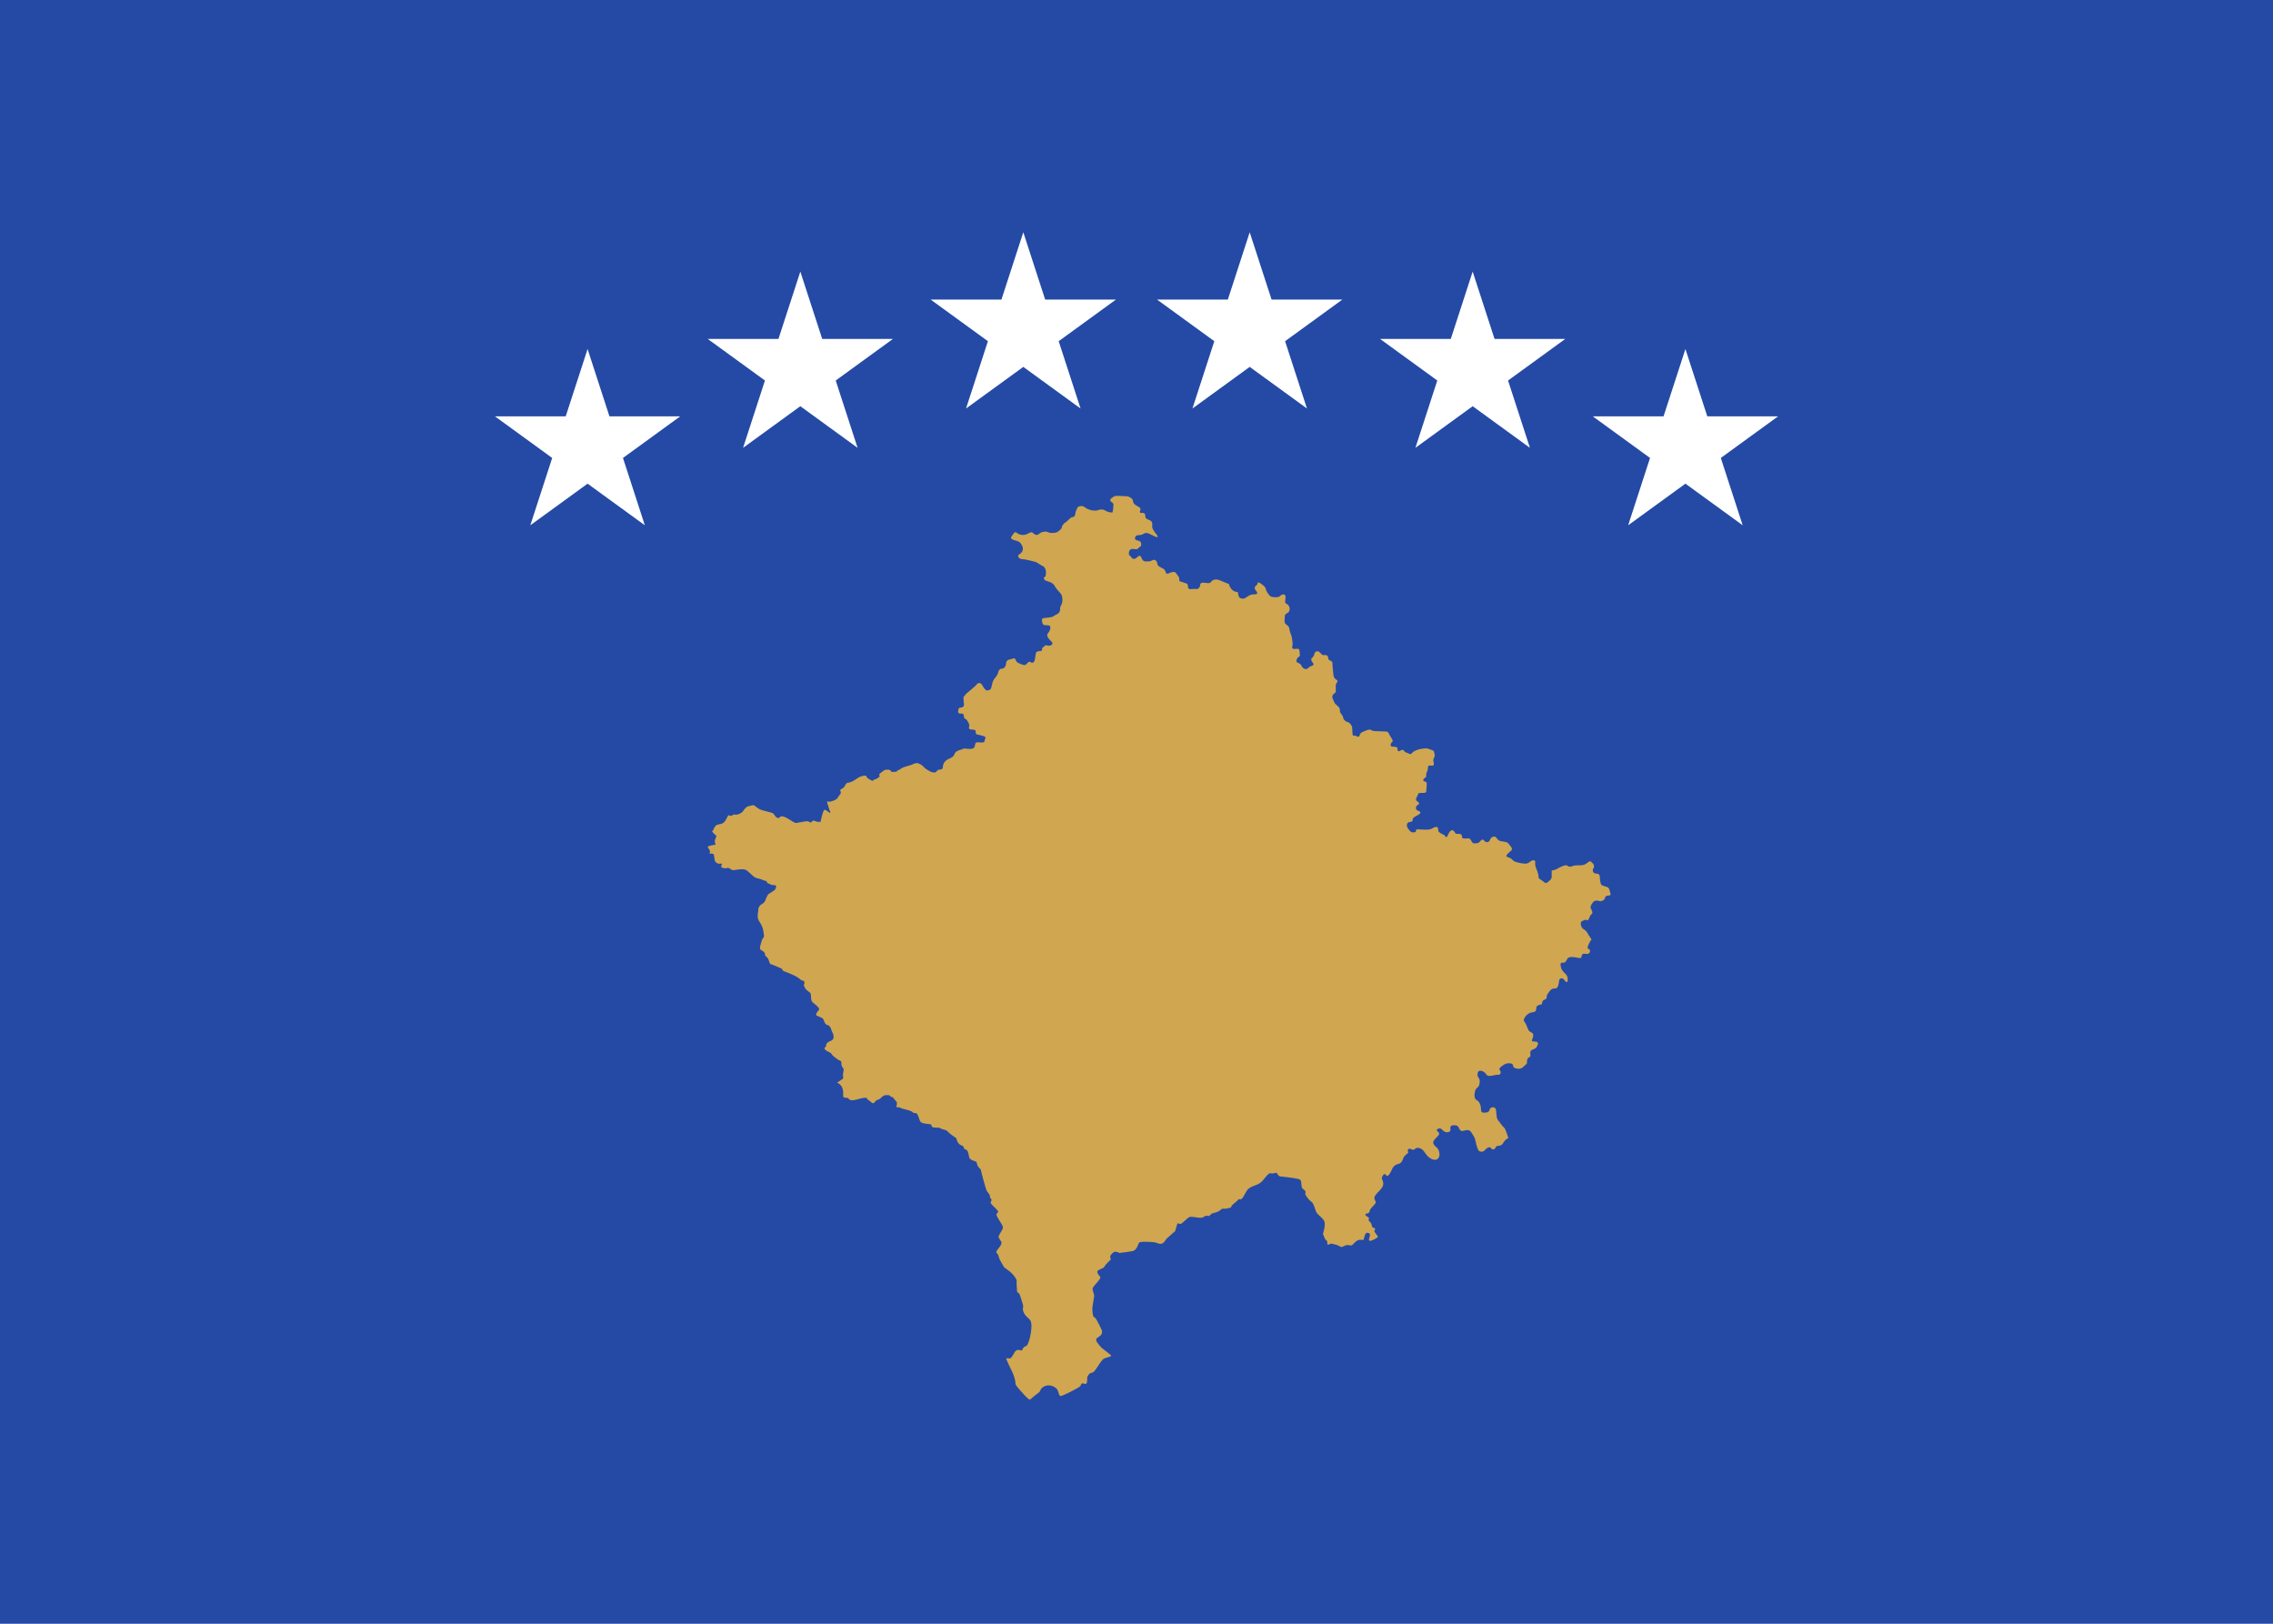
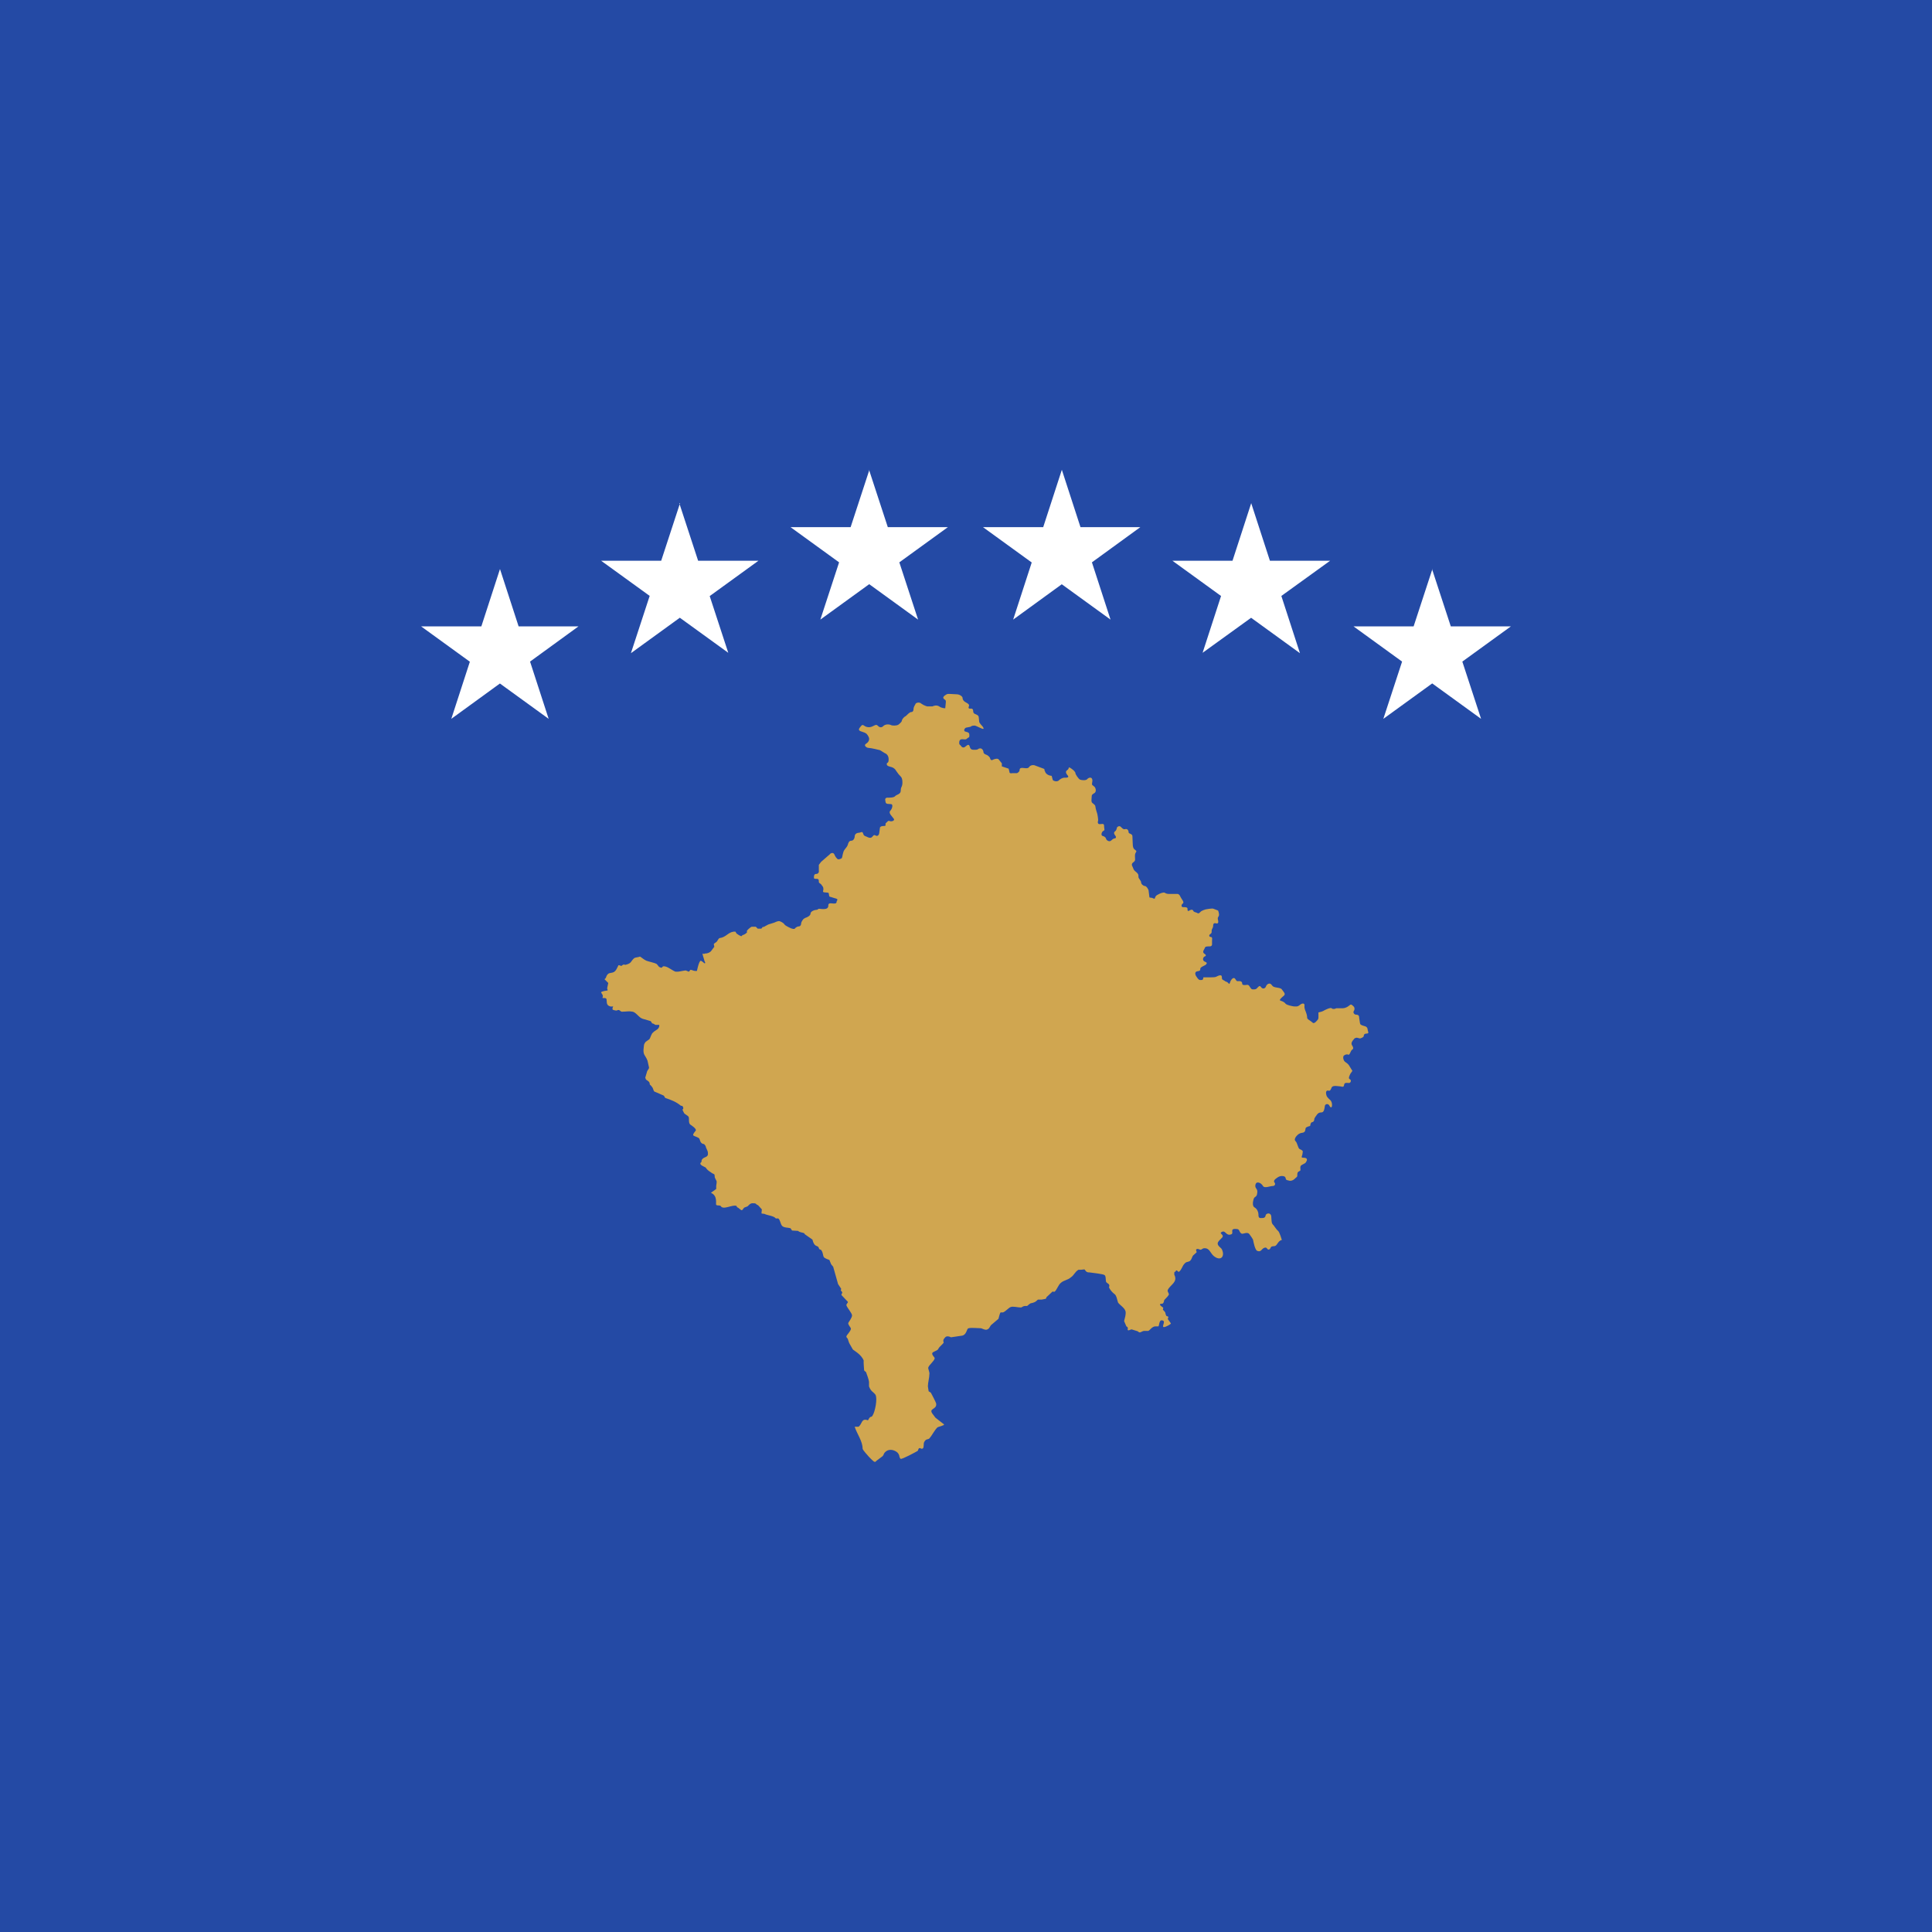
- <svg xmlns="http://www.w3.org/2000/svg" xmlns:xlink="http://www.w3.org/1999/xlink" viewBox="0 0 840 600">
-   <defs>
-     <path id="star" d="M0,-36 21.16,29.125 -34.238,-11.125H34.238L-21.16,29.125z" fill="#fff" />
-   </defs>
-   <rect width="840" height="600" fill="#244aa5" />
-   <path fill="#d0a650" transform="translate(229,151) scale(0.38,0.35)" d="m271.3,381.7c0,0 4.1,-3 5.6,-3.4c1.5,-0.4 6.8,-2.2 6.8,-2.2c0,0 3.4,-1.9 5.2,-1.9c1.9,0 5.6,2.2 6.8,4.1c1.1,1.9 7.1,5.2 7.1,5.2c0,0 4.1,1.5 4.9,0c0.8,-1.5 2.6,-2.6 4.5,-2.6c1.9,0 2.2,-1.9 2.2,-3.4c0,-1.5 0.8,-3.4 2.2,-5.2c1.5,-1.9 4.5,-3 4.5,-3c0,0 4.1,-1.9 4.5,-4.5c0.4,-2.6 4.5,-4.5 6.8,-4.9c2.2,-0.4 0,-1.5 6,-0.8c6,0.8 6.8,-1.5 7.1,-3.4c0.4,-1.9 0,-3.8 3.8,-3.4c3.8,0.4 5.6,0.4 5.6,-1.9c0,-2.2 3.4,-3.4 -2.6,-5.2c-6,-1.9 -5.6,-0.4 -6,-3.4c-0.4,-3 0,-2.6 -4.1,-3c-4.1,-0.4 -1.9,-2.6 -2.2,-4.9c-0.4,-2.2 -1.5,-3.4 -2.2,-4.9c-0.8,-1.5 -3,-1.5 -3,-3.7c0,-2.2 -0.4,-3.4 -2.6,-3.4c-2.2,0 -3,0 -3,-2.2c0,-2.2 0.4,-4.1 2.6,-4.1c2.2,0 3.4,-1.9 3,-4.1c-0.4,-2.2 -0.4,-7.1 -0.4,-7.1l3,-3.8c0,0 9,-7.9 9.8,-9.4c0.8,-1.5 3.8,-2.6 5.2,0.4c1.5,3 2.2,3.8 3.4,5.2c1.1,1.5 4.5,0.4 5.2,-1.1c0.8,-1.5 1.1,-7 3.1,-10c2,-2.9 3.4,-4.4 3.9,-6.8c0.5,-2.4 1.5,-4.4 3.9,-4.4c2.4,0 3.9,-3.4 3.9,-5.4c0,-2 1,-3.9 3.9,-4.4c2.9,-0.5 4.4,-2.4 5.4,0.5c1,2.9 2,2.9 3.9,3.9c2,1 4.9,2.4 6.3,1c1.5,-1.5 2.2,-3.9 4.4,-2.4c2.1,1.5 3.6,0 4.1,-2.9c0.5,-2.9 1,-6.8 1,-6.8c0,0 0.5,-2 3.9,-2c3.4,0 1,-2.4 2.9,-3.9c2,-1.5 2,-2.9 4.4,-2c2.4,1 6.3,-1.2 4.4,-3.6c-2,-2.4 -6.3,-6.3 -3.9,-9.3c2.4,-2.9 3.4,-7.8 1,-8.3c-2.4,-0.5 -5.9,0.5 -6.3,-2.4c-0.5,-2.9 -1.5,-4.9 1.5,-5.4c2.9,-0.5 7.8,-0.5 9.3,-2c1.5,-1.5 6.3,-2.4 6.3,-6.8c0,-4.4 1.5,-4.9 2,-7.3c0.5,-2.4 0.5,-7.5 -1.5,-9.9c-2,-2.4 -4.9,-5.9 -5.4,-7.3c-0.5,-1.5 -2.4,-3.9 -5.4,-4.9c-2.9,-1 -5.4,-1.5 -5.4,-3.9c0,-2.4 2,0.5 2,-5.9c0,-6.3 -3.9,-7.3 -3.9,-7.3l-5.9,-3.9c0,0 -10.4,-3 -13.2,-3c-2.8,0 -6,-3.2 -2.8,-5.2c3.2,-2 4,-5.6 2.8,-8.4c-1.2,-2.8 -2,-4.8 -6.4,-6c-4.4,-1.2 -5.6,-2.4 -3.6,-5.2c2,-2.8 2.4,-4.8 4.8,-2.8c2.4,2 6.4,2.8 9.6,1.2c3.2,-1.6 4.4,-2.8 6,-1.2c1.6,1.6 3.6,3.2 6,0.8c2.4,-2.4 6.8,-2.8 8.8,-1.6c2,1.2 6.8,0.8 8.4,0c1.6,-0.8 4.8,-3.6 4.8,-5.2c0,-1.6 2,-4.4 4,-5.6c2,-1.2 4.4,-5.2 6.4,-5.2c2,0 2.8,-2.4 2.8,-4c0,-1.6 1.6,-4.8 2,-6c0.4,-1.2 4.4,-2.9 7.2,-0.4c2.8,2.4 6.4,3.2 6.4,3.2c0,0 4,0.8 6,0c2,-0.8 4.8,-1.6 7.6,0.4c2.8,2 6.8,2 6.8,2c0,0 0.8,-3.2 0.8,-4.8c0,-1.6 0.8,-4.4 -0.8,-5.6c-1.6,-1.2 -3.6,-2.8 -0.4,-5.2c3.2,-2.4 3.2,-2 6.4,-2c3.2,0 5.2,0.4 7.6,0.4c2.4,0 6.4,2.4 6.4,4.8c0,2.4 1.6,4 3.6,5.2c2,1.2 4.4,2.4 3.6,4.4c-0.8,2 -0.8,3.6 1.6,3.2c2.4,-0.4 3.2,1.2 3.2,3.2c0,2 0.8,3.2 3.2,4c2.4,0.8 3.6,2.4 3.6,4.4c0,2 -0.4,3.2 0.4,5.2c0.8,2 3.2,5.2 3.2,5.2c0,0 4.4,5.6 -1.2,2.8c-5.6,-2.8 -6.8,-4 -8.8,-3.6c-2,0.4 -3.2,1.6 -3.2,1.6c0,0 -2.8,0.8 -4.8,0.8c-2,0 -4,4.4 -0.8,5.2c3.2,0.8 4.4,1.6 4.4,4.4c0,2.8 -1.2,2 -2.8,4c-1.6,2 -2.8,0.8 -5.6,0.8c-2.8,0 -3.6,2.4 -3.6,4.8c0,2.4 1.2,2 2.4,4c1.2,2 3.2,2.4 5.2,0.4c2,-2 3.6,-3.2 4.8,0.4c1.2,3.6 2.8,3.6 5.2,3.6c2.4,0 3.2,0 5.2,-1.2c2,-1.2 4.4,0 4.8,3.2c0.4,3.2 2.4,3.6 4.4,4.8c2,1.2 3.2,2 3.6,4c0.4,2 1.6,2.8 3.6,1.6c2,-1.2 5.2,-2 6.4,-0.4c1.2,1.6 3.2,4.8 3.2,4.8l0.4,4l7.6,2.8c0,0 0.8,2 0.8,3.6c0,1.6 1.2,2.4 3.2,2c2,-0.4 5.6,0 5.6,0c0,0 2.8,-1.2 2.8,-3.6c0,-2.4 1.2,-3.2 3.2,-3.2c2,0 6.4,1.6 7.6,-0.8c1.2,-2.4 4.8,-3.2 7.6,-2c2.8,1.2 10,4.4 10,4.4c0,0 -0.8,0.4 1.6,4.4c2.4,4 6.8,4 6.8,4c0,0 0.4,3.6 1.2,5.2c0.8,1.6 4.4,2.4 6.4,0.8c2,-1.6 4.8,-3.6 7.2,-3.6c2.4,0 4,0 4,-1.6c0,-1.6 -2.4,-2.8 -2.4,-5.2c0,-2.4 2.4,-2.4 2.8,-4.8c0.4,-2.4 2.8,0 4.4,1.2c1.6,1.2 3.6,3.2 3.6,4.8c0,1.6 3.2,7.2 5.2,8c2,0.8 7.2,1.2 8.8,-0.8c1.6,-2 5.6,-2.8 5.2,2c-0.4,4.8 -1.2,5.2 1.6,6.8c2.8,1.6 3.2,7.2 0.8,8.8c-2.4,1.6 -3.2,2 -3.2,4.8c0,2.8 -0.8,6 1.2,7.6c2,1.6 3.2,2.8 3.2,4.4c0,1.6 2.4,8.8 2.4,8.8c0,0 1.2,7.2 0.8,8.8c-0.4,1.6 -1.2,4.4 2.4,4c3.6,-0.4 4.4,-0.4 4.4,2.8c0,3.2 1.2,4.4 -0.8,5.6c-2,1.2 -3.2,5.2 -1.2,6c2,0.8 3.6,2 4,3.6c0.4,1.6 3.6,4.4 5.6,2.8c2,-1.6 2.4,-2.4 4,-2.8c1.6,-0.4 2.8,-1.6 1.2,-3.6c-1.6,-2 -2,-4 -0.4,-5.2c1.6,-1.2 2.4,-5.2 2.4,-5.2c0,0 2.4,-3.6 5.2,0c2.8,3.6 3.2,2.4 5.2,2.4c2,0 2.8,2 2.8,4c0,2 4,1.6 4,4.8c0,3.2 0.8,10.8 0.8,10.8c0,0 0,4.4 2.4,6c2.4,1.6 2,2 0.8,4c-1.2,2 -0.8,5.2 -0.8,6.8c0,1.6 0.8,2.4 -1.2,4c-2,1.6 -2.8,3.6 -1.6,6c1.2,2.4 0.8,4 4,6.8c3.2,2.8 2.8,4 2.8,6c0,2 3.2,4.8 3.2,6.8c0,2 2.4,4.4 4.4,4.8c2,0.4 4.4,4 4.4,6c0,2 0.4,7.2 0.4,7.2c0,0 -0.4,1.2 2,1.2c2.4,0 4,2.8 4.8,-0.4c0.8,-3.2 3.2,-3.6 4.8,-4.4c1.6,-0.8 4.8,-2.4 6.4,-1.2c1.6,1.2 3.6,1.2 5.2,1.2c1.6,0 9.2,0.4 9.2,0.4c0,0 2,-0.4 3.2,2.8c1.2,3.2 4.8,6.8 2.8,8.4c-2,1.6 -2,4.8 0.4,4.8c2.4,0 4.8,0 4.8,2c0,2 0.4,3.6 2.4,2.4c2,-1.2 3.2,-1.6 4,0c0.8,1.6 2.4,1.6 4.4,2.8c2,1.2 2.8,0.4 4,-1.2c1.2,-1.6 6,-3.2 6,-3.2c0,0 6.4,-1.6 8.8,-0.8c2.4,0.8 5.6,2.4 5.6,2.4c0,0 1.6,4 0.8,6.4c-0.8,2.4 -1.6,2 -0.8,5.6c0.8,3.6 -0.8,4 -2.4,3.6c-1.6,-0.4 -3.2,-0.4 -3.2,2.8c0,3.2 -1.6,4 -1.6,6.8c0,2.8 0,2.4 -1.6,3.6c-1.6,1.2 -2,3.2 0.4,3.6c2.4,0.4 1.6,3.2 1.6,4.8c0,1.6 -0.4,5.2 -0.4,5.2c0,0 0.4,2 -2.4,2c-2.8,0 -5.2,-0.4 -5.6,1.6c-0.4,2 -3.6,5.2 -0.8,7.2c2.8,2 2,3.2 0.4,4c-1.6,0.8 -2.8,4.8 0.4,6c3.2,1.2 2.8,2.4 0.8,4c-2,1.6 -6,2.8 -6,5.2c0,2.4 -0.8,2.4 -3.2,2.8c-2.4,0.4 -3.6,3.6 -0.8,7.6c2.8,4 3.6,3.2 5.6,3.2c2,0 2,-3.2 2,-3.2c0,0 6.8,0.4 8.8,0.4c2,0 4.8,0 6.4,-1.2c1.6,-1.2 6,-3.2 6,0.4c0,3.6 0.8,3.2 2.8,4.8c2,1.6 2.4,0.4 4,2.8c1.6,2.4 2,0.4 3.2,-2.4c1.2,-2.8 3.6,-5.6 5.6,-2.4c2,3.2 2,2.4 4.4,2.4c2.4,0 3.2,1.2 3.2,3.2c0,2 2.4,2 5.2,1.6c2.8,-0.4 3.2,1.6 4.4,3.6c1.2,2 1.6,1.6 3.2,1.6c1.6,0 3.2,0 4.4,-1.6c1.2,-1.6 2.8,-3.6 4.4,-1.2c1.6,2.4 4.8,2 5.6,-0.8c0.8,-2.8 4.4,-5.2 6.4,-2c2,3.2 3.6,3.2 5.6,3.6c2,0.4 4.8,0.4 6,2.4c1.2,2 5.2,5.2 2.4,7.6c-2.8,2.4 -6,5.6 -3.6,6.4c2.4,0.8 4,1.6 5.6,3.6c1.6,2 6.8,2.8 9.2,3.2c2.4,0.4 4.4,0.8 7.2,-1.6c2.8,-2.4 5.6,-2.4 5.2,0.8c-0.4,3.2 1.2,6.8 1.2,6.8c0,0 2,5.2 2,7.2c0,2 -0.4,2.4 3.2,4.8c3.6,2.4 3.2,4 6,1.6c2.8,-2.4 3.6,-3.6 3.6,-5.6c0,-2 0,-6.4 0,-6.4c0,0 4,-0.8 5.6,-2c1.6,-1.2 8,-4.8 9.6,-3.2c1.6,1.6 3.6,1.2 5.2,0.4c1.6,-0.8 4.8,-0.8 6.4,-0.8c1.6,0 4.4,0.4 7.6,-2.4c3.2,-2.8 3.2,-2 5.2,0c2,2 2,4.4 0.8,6c-1.2,1.6 0,5.2 2.8,5.2c2.8,0 3.6,1.6 3.6,3.6c0,2 0.4,4.8 0.8,6.4c0.4,1.6 0.4,2.4 4.8,3.6c4.4,1.2 3.6,4 4.4,6c0.8,2 0.8,3.6 -1.6,3.6c-2.4,0 -3.2,1.2 -3.6,3.2c-0.4,2 -4,2.8 -4,2.8l-3.6,-0.8c0,0 -2.4,0 -3.6,1.6c-1.2,1.6 -3.6,4.8 -2,7.6c1.6,2.8 1.6,4.4 0,5.6c-1.6,1.2 -2.4,7.2 -4,6c-1.6,-1.2 -3.6,0.4 -5.2,1.2c-1.6,0.8 -1.2,6.4 2,8.4c3.2,2 4,4.8 4,4.8l3.6,6c0,0 -1.2,1.2 -2,3.2c-0.8,2 -3.2,6 -0.8,6.8c2.4,0.8 1.2,5.2 -1.2,5.2c-2.4,0 -5.2,-1.2 -5.6,2c-0.4,3.2 -1.6,2.4 -4,2c-2.4,-0.4 -8.4,-2 -10,1.2c-1.6,3.2 -2,4.4 -4.8,4c-2.8,-0.4 -1.6,4.8 -0.8,6.8c0.8,2 3.6,4.8 3.6,4.8c0,0 2.4,2 2.4,6c0,4 -1.6,3.6 -3.2,0.8c-1.6,-2.8 -4.8,-2.4 -5.2,0.8c-0.4,3.2 -0.8,8 -3.6,8c-2.8,0 -4,0.8 -5.2,2.4c-1.2,1.6 -3.2,4.4 -3.2,6c0,1.6 -0.4,3.2 -2.4,3.6c-2,0.4 -2.4,4.8 -2.4,4.8c0,0 -4.8,0.8 -5.2,2.8c-0.4,2 0.4,5.2 -3.6,5.6c-4,0.4 -6.4,3.2 -7.6,5.2c-1.2,2 -1.6,3.6 0,5.6c1.6,2 2.8,8.4 4.8,9.6c2,1.2 3.6,1.6 3.2,4.8c-0.4,3.2 -2.8,5.6 0.4,5.6c3.2,0 5.2,0.8 4,3.6c-1.2,2.8 -1.2,3.2 -3.6,4.4c-2.4,1.2 -3.6,1.2 -3.6,4.4c0,3.2 0.8,3.2 -1.2,4.4c-2,1.2 -2,2.8 -2,5.2c0,2.4 -0.8,1.6 -3.2,4.4c-2.4,2.8 -5.6,2.8 -7.6,2c-2,-0.8 -2.4,-0.8 -2.8,-3.2c-0.4,-2.4 -4,-2.4 -6,-2c-2,0.4 -4.8,2.8 -4.8,2.8c0,0 -3.6,2.4 -2,4.4c1.6,2 0.8,5.2 -2,4.8c-2.8,-0.4 -9.2,3.2 -11.2,-0.4c-2,-3.6 -7.6,-6 -8.4,-1.2c-0.8,4.8 2.4,4.4 2,9.2c-0.4,4.8 -1.2,4.8 -2.8,6.4c-1.6,1.6 -1.6,2.8 -2,4.8c-0.4,2 -0.8,6.4 2,8c2.8,1.6 4,6 4,8.4c0,2.4 0,4.8 2.8,4.8c2.8,0 5.2,-0.4 5.6,-3.2c0.4,-2.8 6,-4.4 6.4,1.2c0.4,5.6 0.4,8.4 2.4,10.8c2,2.4 3.6,5.6 5.2,6.8c1.6,1.2 4.3,11.4 4.3,11.4c-3.9,0.9 -4.9,6.4 -7.4,7.5c-1.4,0.6 -2.9,0.1 -4.2,1.1c-1,0.8 -1,2.3 -2.4,3c-2.9,1.4 -2.4,-3.5 -5.9,-1.7c-3.2,1.6 -3.5,5.6 -8.1,3.9c-2.4,-0.9 -3.9,-11.1 -4.6,-13.5c-0.4,-1.4 -2.9,-5.6 -3.7,-6.9c-2.7,-4.4 -8.1,0 -9.8,-1.3c-2.7,-2 -1.5,-5.4 -5.6,-5.8c-8.3,-0.6 -2.4,5.5 -5.9,6.9c-6.7,2.6 -6.7,-6.8 -11.7,-2.5c-1.9,1.6 3,2.6 1.8,5.4c-1,2.3 -5.9,5.8 -5.6,8.5c0.4,3.7 4.1,4.8 5.2,7.9c3,8.2 -2,13.9 -9.5,7.5c-4.2,-3.6 -5,-10.3 -11.5,-9.8c-1.5,0.1 -2,1.8 -3.5,2c-1.5,0.1 -2.7,-1.5 -4.3,-1c-2.4,0.9 -0.3,2.7 -0.8,4.2c0,0 -3.2,2.9 -3.7,3.7c-1.8,2.6 -1.2,4.9 -3.8,7c-2.2,1.8 -3.9,0.7 -6.3,3.5c-2.5,2.9 -2.7,7.2 -5.9,10c-1.6,1.4 -2.7,-4.2 -4.7,-0.5c-0.3,0.5 -0.6,1 -0.8,1.5c-0.5,1.1 -0.6,1.6 -0.1,2.8c4.2,8.8 -4.6,12.1 -7.3,18.3c-1.2,2.6 2.1,5 0.8,7c-0.9,1.5 -4.8,5.6 -5.1,6.5c-0.3,0.9 -0.7,2.9 -1.4,3.6c-0.7,0.8 -3.1,0.4 -3.3,1.6c-0.2,1.4 2.5,2.5 3.2,3.4c0.9,1.1 -0.4,2.6 -0.1,2.9c4.5,4.9 1.8,3.4 4.1,7.7c0.3,0.6 1.7,-0.5 2.2,1.1c0.5,1.5 -1.1,1.4 -0.5,3.1c0.1,0.5 3.3,5 3.3,5.1c0.2,1.5 -6.1,4.6 -7.5,4.6c-3.8,0.1 3.3,-8.5 -2.9,-8.5c-2.7,0 -2.9,6.7 -3.6,7.4c-0.3,0.3 -2.8,-0 -3.4,-0c-4,-0 -6.6,5.4 -8.2,5.9c-1,0.4 -3.2,-0.6 -4.9,-0.3c-1.6,0.3 -3.5,2 -5,2c-1,0 -1.5,-0.7 -2.3,-1.2c-1.8,-1.1 -5.1,-1.6 -7.1,-2.3c-1.1,-0.4 -3.2,1.5 -3.9,1c-1.3,-0.9 0.9,-3.4 -2.1,-5.2c-0.4,-0.2 -2.6,-6 -2.5,-6.3c1,-3.8 2.1,-7.9 1.6,-11.9c-0.6,-4.1 -6.5,-7.6 -8.1,-10.9c-1.2,-2.5 -2.3,-9.1 -4.6,-10.8c-2.5,-1.8 -4.8,-5.3 -6.1,-8c-0.4,-0.8 0.8,-2.2 -0.1,-3.6c-1,-1.5 -2.9,-2.1 -3.4,-4.1c-0.4,-1.6 -0,-6.8 -1.7,-7.9c-1.9,-1.2 -14.1,-2.8 -17.1,-3.1c-1.6,-0.1 -2.8,-0.1 -4,-1.4c-0.5,-0.5 -1.3,-2.6 -1.7,-2.6c-1.2,-0.1 -2.6,0.6 -3.8,0.7c-0.9,0.1 -2.4,-0.6 -3.2,0c-3.9,2.9 -4.9,6.6 -8.6,9.7c-3.8,3.1 -8,3 -11.8,6.6c-2.4,2.3 -4,7.8 -6.4,10.4c-1,1.1 -2.6,-0 -3,0.5c-2,2.7 -4.8,4.3 -6.8,6.8c-0.4,0.5 -0.3,1.5 -0.8,1.9l-4.3,1.2c-1.1,0.2 -3.2,-0.1 -4.1,0.2c-2,0.7 -1.9,3 -8.7,4.5c-0.5,0.1 -1.4,0.6 -1.8,0.9c-0.8,0.6 -1.4,1.5 -2.2,2.1c-0.5,0.4 -2,-0.3 -2.9,-0.2c-1.7,0.3 -2.7,1.9 -4.3,2.1c-3.6,0.5 -9.4,-1.8 -12.2,-0.6c-1.7,0.7 -6.4,6.4 -8.1,7c-1.1,0.4 -1.9,-0.1 -3.1,-0.6c-0.6,0.8 -2,7 -2.5,8.4c-0,0.1 -7.7,7.1 -8.3,7.9c-1,1.2 -1.4,2.5 -2.6,3.8c-0.8,0.9 -2.1,1.7 -3.4,1.7c-1.6,0 -4,-1.3 -5.5,-1.6c-2.9,-0.5 -11.6,-0.9 -14.2,-0.3c-2.7,0.6 -1.9,9 -8.6,9.8c-3.9,0.5 -7.5,1.3 -11.5,1.7c-0.4,0 -2.8,-1.8 -5.2,-1.1c-0.9,0.3 -3.8,3.5 -3.8,4.5l-0,1.8c-0,0.3 0.8,1.4 0.7,1.5c-1.5,1.9 -4.9,4.9 -6,7.1c-0.3,0.6 -0.7,1.3 -1.2,1.7c-0.9,0.7 -5.5,2.6 -5.9,3.5c-1.1,3 3.2,5.8 2.8,7c-1.2,3.9 -6,7.6 -7.5,11.2c-0.6,1.5 1.6,6.5 1.5,8.2c-0.5,4.7 -2,10.7 -1.8,15.3c0,0.9 0.6,5.6 0.9,6.1c0.5,0.9 1.6,1.4 2.3,2.2c0.7,0.8 6,12 6.2,13.2c1,8.3 -10.1,5.4 -3.7,13.7c1,1.3 1.8,2.7 2.9,3.8c1.4,1.5 9.6,8 9.7,8.7c0.2,1.2 -6.6,2.4 -7.8,3.7c-3.2,3.4 -5.9,9.7 -9,13.2c-1.9,2.2 -3.6,-0.2 -6.1,4.9c-0.9,1.9 -0,6.2 -1.1,7.4c-1.6,1.8 -2.9,-0.6 -4.5,0.2c-0.7,0.3 -1.1,2.5 -1.8,3.1c-1.8,1.7 -17.8,10.9 -19.3,10.1c-0.8,-0.4 -1.7,-3.3 -1.8,-4.2c-0.2,-1 -1.2,-3.2 -2,-3.9c-4.1,-3.8 -10.4,-4.5 -14.4,0.1c-1,1.2 -1.1,3 -2.4,4.2c-2.2,2 -4.7,3.8 -6.8,5.8c-0.4,0.4 -1.6,1.9 -2.1,1.8c-1.6,-0.2 -5.5,-5 -6.5,-6.3c-1.8,-2.3 -7,-7.8 -7.5,-10.4c0,-8.9 -6.4,-18.2 -9.1,-26.9l4,0.1c4.5,-3.3 3.2,-11.4 11.3,-8.2c1,-1.5 0.9,-3.1 2.8,-4.2c0.7,-0.4 2,-0.8 2.4,-1.5c2.7,-4.5 5.9,-21.7 3.1,-26.1c-2.5,-4 -5.1,-3.8 -7.1,-10.4c-0.6,-1.8 0.5,-3.9 -0,-5.9c-0.4,-1.6 -3.1,-11.1 -3.5,-11.8c-0.5,-0.8 -2.2,-1.8 -2.3,-2.3c-0.1,-0.8 -0.7,-11.1 -0.4,-11.9c-2.7,-8 -11.8,-13.1 -12.3,-14c-1.1,-1.9 -2.2,-4.4 -3.4,-6.5c-1.4,-2.5 -1.4,-3.8 -2.2,-6.2c-0.3,-1.1 -1.8,-2 -1.9,-3.2c-0.2,-2.1 5.3,-6.5 5.1,-10.2c-0.1,-1.2 -3.5,-4.8 -2.8,-6.8c0.7,-2.1 4.2,-6.8 4.1,-9.1c-0.2,-3.1 -5.5,-9.8 -6.2,-13.1c-0.3,-1.6 2.1,-2.9 1.5,-4c-0.7,-1.4 -6.3,-6.9 -7.2,-8.5c-0.7,-1.2 2.1,-2.8 0.1,-5c-1.8,-2 -0.3,-1.3 -0.8,-3c-0.6,-1.9 -2.6,-3.6 -3.4,-5.6c-0.7,-1.7 -5.5,-20.5 -5.4,-21.6c-0.8,-1.3 -2.2,-2.4 -2.9,-3.7c-0.7,-1.3 -1,-3.8 -1.6,-4.8c-0.1,-0.1 -5.4,-1.8 -6.4,-3.5c-0.8,-1.4 -1,-6 -2.4,-8.3c-0.7,-1.1 -1.8,-0.9 -2.6,-1.7c-0.7,-0.6 -0.6,-1.7 -1.1,-2.4c-1.6,-2.4 -4.8,-0.2 -7,-9c-2.9,-2.2 -5.6,-4.1 -8.1,-6.8c-0.5,-0.5 -0.8,-1.1 -1.4,-1.4c-2,-0.9 -5,-1.2 -6.7,-2.8c-1,0 -6.3,-0.2 -6.9,-0.6c-0.6,-0.4 -1.2,-2.9 -1.6,-3c-2.8,-0.6 -7.4,-0.3 -9.8,-2.5c-1.9,-1.8 -2.3,-10.5 -5.7,-9.3c-0.4,-0.2 -0.9,-0.4 -1.4,-0.3c-2.2,-3.1 -9.8,-3.5 -12.9,-5.5c-0.9,-0.6 -3.8,-0.1 -3.8,-1c0.7,-1.7 0.5,-3.1 0.6,-4.8c-1.7,-1.8 -2.8,-3.9 -4,-5.2c-2.9,-0.7 -1.8,-1 -3.6,-2.2c-5,-0.4 -5.5,0.5 -8.7,3.7c-0.8,0.8 -2.4,1 -3.4,1.6c-1.7,1 -2.2,4.3 -4.6,2.8c-0.8,-0.5 -1.3,-1.3 -1.9,-1.9c-1.4,-1.3 -2.2,-0.6 -2.9,-3c-4.1,-2.4 -15.4,5.9 -18.1,0.1c-1.9,-1.1 -3.3,0.3 -4.9,-1.5c-0.8,-0.9 2.2,-10.9 -6,-15c1.9,-1.6 3.9,-2.7 5.7,-4.2c0.5,-1.1 -0.1,-2.8 -0.1,-3.9c-0,-1.7 1,-5 0.7,-6.2c-0.3,-1.2 -1.5,-2.2 -1.9,-3.6c-0.5,-1.4 0.1,-3.2 -0.6,-4.7c-0.5,-0.4 -2,-1.4 -2.6,-1.4c-2.1,-1.9 -4.4,-3.1 -6.1,-5.4c-0.4,-0.5 -0.7,-1.4 -1.2,-1.8c-1.5,-1.2 -6.4,-2.8 -6.2,-5.3c0.1,-0.8 1.1,-0.9 1.4,-1.7c0.3,-1 0.1,-2.3 0.8,-3.2c2.3,-3.4 7.4,-1.9 6.6,-8.2c-0.4,-2.8 -2.2,-5.2 -2.7,-8.2c-0.9,-0.7 -1,-1.9 -1.8,-2.6c-5,-0.5 -4.3,-6.1 -6.1,-7.4c-5.3,-3.9 -9.4,-1.5 -3.5,-9.2c0.8,-2.5 -5.1,-6.5 -6.3,-7.9c-2.1,-2.2 -1.1,-6.8 -1.9,-9.2c-0.4,-1.2 -3.9,-3.3 -5,-5c-0.3,-0.5 -1.2,-3.1 -1.7,-3.4l0.1,-0.8c1.1,-0.9 0.5,-2.7 0.2,-3.9c-0.7,-0.7 -2.2,-0.5 -2.7,-1c-4.8,-4.7 -10.6,-6.8 -16.9,-9.5c-1.7,-0.7 -1.2,-2.2 -2.6,-2.9c-1.2,-0.6 -9.7,-4.7 -10.3,-4.5c-1,-0.3 -1.7,-4.4 -2.4,-5.7c-0.6,-1.2 -3,-3.4 -3,-3.5c0.2,-3.8 -2,-4.3 -4.7,-6.3c0.2,-0.5 -0.3,-1.7 -0.3,-2.3c-0,-0.5 1.8,-7.1 2.1,-8c0.5,-1.4 2.2,-2.7 1.9,-4.3c-0.4,-2.5 -0.7,-6.4 -1.5,-8.6c-2.7,-7.8 -5.9,-6.8 -4.2,-17c0.4,-2.1 -0.3,-3.3 1.2,-5.2c-0.2,-0.1 0.7,-1.1 0.8,-1.3c0.9,-0.9 3.4,-2.4 3.9,-3.1c1.5,-2.2 2.4,-7.2 4.3,-8.8c1.4,-1.2 5.4,-3.5 6.1,-4.5c0.6,-0.8 1.5,-3.3 1,-4.3c-1.4,-0.9 -2.8,-0.5 -4.2,-0.7c-0.5,-0.1 -2.3,-1.5 -3.7,-1.8c-0.4,-0.5 -1.1,-1.1 -1.1,-1.8l-0.6,-0.6c-1.6,-0.2 -3.4,-1.3 -4.8,-1.8c-1.8,-0.8 -4.3,-0.9 -6,-2c-3.2,-2 -6.8,-7.5 -9.9,-8.3c-4.2,-1 -6.9,0.4 -10.9,0.6c-2.6,0.2 -2.6,-1.5 -4.7,-2.2c-2.8,-0.9 -0.7,1.6 -7.1,-0.6c-0.8,-0.7 0.4,-3.1 0.5,-4c-1,-0.3 -2.2,0.3 -3.4,-0c-5.3,-1.4 -3.3,-6.6 -4.7,-10c-0.6,-0.8 -2.8,-0.6 -3.8,-0.7c-0.3,-0.1 -0.4,-0.6 -0.3,-0.8l0.5,-0.4c0.9,-1.5 -2.3,-5.3 -2.2,-5.8c0.2,-1.2 6.7,-2.3 7.6,-2.4c0.3,-0.9 -0.6,-1.7 -0.7,-2.6c-0.2,-2 1,-4.6 1.6,-6.4l-0.2,-0.6c-1.8,-1.1 -2.4,-2.7 -4,-4c0.1,-0.9 1.2,-1.5 1.4,-2.4c3.1,-9.3 7.9,-1.9 12.1,-10.5c0.4,-0.8 1.6,-2.9 2,-4.3l0.8,-0.2c0.8,0.2 1.9,0.9 2.7,0.6c0.6,-0.9 1.9,-1.2 2.9,-1.5l1.5,0.4c7.8,-1.8 6,-4.9 10.5,-8.4c1.2,-0.9 4.7,-1.3 6.3,-1.9c1.7,0.8 4.1,3.7 7.3,5c2.3,1 10.2,2.8 11.5,3.6c1.7,1 2,3.4 3.5,4.3c4.5,2.6 1.9,-1.8 6.2,-0.9c4.4,1 8,4.9 12.1,6.8c0.7,0.3 2.4,-0.1 3.2,-0.3c1.3,-0.3 8.3,-1.7 9,-1.4c0.8,0.3 2,1.1 2.8,1.3c1,0.2 1.8,-2.1 2.5,-2c3,0.5 3.1,1.8 7.1,1.4c0.2,-0 2.1,-12.2 4,-12.8c1.1,-0.3 4.1,2.9 5,3.1c1.5,0.4 -0.1,-2.5 -0.2,-2.7c-0.4,-1 -2.5,-8.5 -2.4,-9.2c0.1,-0.4 2,0.6 2.9,0.3c2.2,-0.8 5.2,-1.4 6.8,-3.3c0.2,-0.2 3.6,-5.5 3.7,-5.7c0.2,-0.9 -0.9,-3 -0.4,-3.7c0.5,-0.6 2.4,-1.4 3.3,-2.4c1.3,-1.4 1.5,-3.8 3.3,-4.8c7.1,-0.7 9.6,-6.7 16,-7.5c0.4,-0 1.8,-0.3 2.1,-0.2l1.3,2.3c0.4,0.6 4.7,3.4 5.4,3.2c0.6,-0.1 0.9,-1.2 1.5,-1.4c1.3,0.2 4.9,-2.2 5.3,-3.4c0.1,-0.2 -0.8,-1.4 -0.4,-2.2c0.3,-0.6 4.8,-4.2 5.5,-4.6c1.6,-0 3.3,-0.4 4.8,0.2c0.9,0.4 1,1.9 2,2.1c1.1,0.1 3.1,-0.4 3.9,-0.2c0.9,0.2 1.3,-1.8 2.4,-1.9z" />
-   <g id="h">
-     <use xlink:href="#star" x="461.835" y="121.826" />
-     <use xlink:href="#star" x="544.233" y="136.356" />
-     <use xlink:href="#star" x="622.857" y="164.972" />
+ <svg xmlns="http://www.w3.org/2000/svg" id="flag-icons-xk" viewBox="0 0 512 512">
+   <path fill="#244AA5" d="M0 0h512v512H0z" />
+   <path fill="#D0A650" d="m202.3 245.7 1.3-.7 1.6-.5s.8-.4 1.2-.4c.4 0 1.3.5 1.5.9.3.4 1.7 1 1.7 1s1 .4 1.1 0c.2-.2.6-.5 1-.5s.6-.4.6-.7c0-.3.2-.7.5-1.1.3-.4 1-.6 1-.6s1-.4 1-1 1.1-1 1.7-1c.5-.1 0-.4 1.3-.2 1.4.1 1.6-.3 1.7-.7 0-.5 0-.9.9-.8.8.1 1.3.1 1.3-.4 0-.4.8-.7-.6-1-1.4-.5-1.3-.2-1.4-.8-.1-.7 0-.6-1-.7-1 0-.4-.5-.5-1 0-.5-.3-.7-.5-1-.2-.4-.7-.4-.7-.8 0-.5 0-.8-.6-.8s-.7 0-.7-.4c0-.5.1-.9.6-.9s.8-.4.7-.9v-1.5l.6-.8 2.3-2c.2-.3.9-.6 1.2 0 .3.7.5.9.8 1.2.2.3 1 0 1.2-.2.2-.4.2-1.5.7-2.2.5-.6.8-1 .9-1.4s.3-1 .9-1 .9-.7.9-1.1.2-.9 1-1c.6 0 1-.5 1.2.1.2.7.4.7.9.9.4.2 1 .5 1.4.2.4-.3.5-.8 1-.5.5.3.9 0 1-.6l.2-1.5s.1-.4 1-.4.2-.5.6-.8c.5-.4.5-.7 1-.5.6.2 1.5-.2 1-.7-.4-.6-1.4-1.4-.9-2 .6-.6.8-1.7.3-1.8-.6-.1-1.4.1-1.5-.5-.1-.6-.3-1 .3-1.2.7 0 1.9 0 2.2-.4s1.5-.5 1.5-1.4c0-1 .3-1 .4-1.6.1-.5.1-1.6-.3-2.1a9.5 9.5 0 0 1-1.3-1.6 2 2 0 0 0-1.2-1c-.7-.2-1.3-.3-1.3-.8 0-.6.5 0 .5-1.3s-1-1.6-1-1.6l-1.3-.8s-2.4-.6-3-.6-1.4-.7-.7-1.1c.8-.5 1-1.2.7-1.8s-.5-1-1.5-1.3c-1-.3-1.3-.5-.9-1.1.5-.6.6-1 1.2-.6.5.4 1.4.6 2.2.2.7-.3 1-.6 1.4-.2.3.3.8.7 1.4.2.5-.6 1.5-.6 2-.4.5.3 1.6.2 2 0 .3-.2 1-.8 1-1.1s.5-1 1-1.2c.4-.3 1-1.1 1.5-1.1s.6-.5.6-.9.4-1 .5-1.2c0-.3 1-.7 1.6-.1.7.5 1.5.7 1.5.7h1.4c.5-.2 1.1-.4 1.8 0 .6.5 1.6.5 1.6.5l.1-1c0-.4.2-1-.1-1.2-.4-.3-.9-.6-.1-1.2.7-.5.7-.4 1.4-.4l1.8.1c.6 0 1.5.5 1.5 1s.4.9.8 1.1c.5.3 1 .5.9 1-.2.4-.2.7.3.7.6-.1.8.2.8.6s.1.7.7.9c.6.2.8.5.8 1l.1 1c.1.4.8 1.1.8 1.1s1 1.2-.3.6-1.6-.8-2-.7c-.5 0-.8.3-.8.3l-1 .2c-.6 0-1 1-.3 1.1.8.2 1 .3 1 1s-.2.4-.6.8c-.4.4-.7.2-1.3.2-.7 0-.8.5-.8 1s.2.4.5.8c.3.5.8.5 1.2.1.5-.4.9-.7 1.1.1s.7.8 1.2.8c.6 0 .8 0 1.2-.3.5-.2 1 0 1.2.7 0 .7.5.8 1 1 .4.3.7.5.8.9.1.4.4.6.8.3.5-.2 1.2-.4 1.5 0l.8 1v.8l1.8.6.2.8c0 .4.3.5.7.4h1.3s.7-.3.7-.8.3-.6.7-.6c.5 0 1.5.3 1.8-.2.3-.5 1.1-.7 1.7-.4l2.4.9s-.2 0 .3 1c.6.8 1.6.8 1.6.8l.3 1.1c.2.3 1 .5 1.5.2.4-.4 1-.8 1.6-.8.6 0 1 0 1-.3s-.6-.6-.6-1.2c0-.5.6-.5.7-1 0-.5.6 0 1 .3.3.2.8.7.8 1s.8 1.5 1.2 1.7c.5.2 1.7.3 2-.2.4-.4 1.3-.6 1.3.5-.1 1-.3 1 .3 1.4.7.4.8 1.6.2 1.9-.5.3-.7.4-.7 1s-.2 1.3.2 1.6c.5.4.8.6.8 1s.5 1.9.5 1.9.3 1.5.2 1.8-.2 1 .6.9c.8-.1 1-.1 1 .6s.3 1-.2 1.2c-.4.2-.7 1-.3 1.3.5.1.9.4 1 .7 0 .4.8 1 1.3.6.4-.3.5-.5.9-.6.4 0 .6-.3.3-.7-.4-.5-.5-.9-.1-1.2.4-.2.5-1 .5-1s.6-.8 1.2 0c.7.7.8.4 1.2.4.5 0 .7.5.7.9s1 .3 1 1l.1 2.3s0 1 .6 1.3c.5.4.4.4.1.9-.2.4-.1 1-.1 1.4s.1.5-.3.9c-.5.3-.7.7-.4 1.2.3.6.2.9 1 1.5.7.6.6.9.6 1.3s.7 1 .7 1.4c0 .5.6 1 1 1s1 .9 1 1.3l.2 1.6s-.1.2.4.2c.6 0 1 .6 1.1 0 .2-.7.8-.8 1.1-1 .4-.2 1.2-.5 1.5-.3.4.3.9.3 1.2.3h2.2s.4 0 .7.7c.3.7 1.1 1.4.7 1.8-.5.3-.5 1 0 1 .6 0 1.2 0 1.2.4 0 .5 0 .8.5.5s.8-.3 1 0c.1.4.5.4 1 .6.4.3.6.1.9-.2.3-.4 1.4-.7 1.4-.7s1.5-.3 2-.2l1.3.5s.4.9.2 1.4c-.2.5-.4.4-.2 1.2.2.8-.2.9-.5.8-.4-.1-.8-.1-.8.6s-.4.8-.4 1.4 0 .5-.3.8c-.4.2-.5.7 0 .8.6 0 .4.6.4 1v1s0 .5-.6.5c-.7 0-1.2 0-1.3.4s-.8 1-.2 1.5c.7.4.5.7.1.8-.4.2-.6 1 0 1.3.8.3.7.5.3.9-.5.3-1.4.6-1.4 1 0 .6-.2.6-.8.7s-.8.7-.1 1.6c.6.9.8.7 1.3.7.4 0 .4-.7.4-.7h2c.5 0 1.2 0 1.5-.2.4-.2 1.4-.7 1.4.1 0 .8.2.7.7 1 .4.4.5.1 1 .6.3.5.4.1.6-.5.3-.6.9-1.2 1.3-.5s.5.5 1 .5c.6 0 .8.3.8.7s.6.4 1.2.3.7.4 1 .8c.3.4.4.4.8.4.3 0 .7 0 1-.4.3-.3.6-.8 1-.2s1.1.4 1.3-.2c.2-.6 1-1.1 1.5-.4.4.6.8.6 1.3.7.4.1 1.1.1 1.4.5.3.5 1.2 1.2.5 1.7-.6.5-1.4 1.2-.8 1.3.6.2 1 .4 1.3.8.4.4 1.6.6 2.1.7.6 0 1 .2 1.7-.4.6-.5 1.3-.5 1.2.2-.1.7.3 1.5.3 1.5s.4 1 .4 1.5c0 .4 0 .5.8 1s.7.9 1.4.4c.6-.6.8-.8.8-1.2v-1.4s1-.2 1.3-.4 1.9-1 2.2-.7.9.2 1.2 0h1.5c.4 0 1 0 1.8-.6.7-.6.7-.4 1.2 0s.4 1 .2 1.3c-.3.3 0 1 .6 1 .7 0 .8.4.8.9l.2 1.3c.1.4.1.5 1.1.8 1 .2.9.8 1 1.3.2.4.2.7-.3.7-.6 0-.8.3-.8.7-.1.4-1 .6-1 .6l-.8-.2s-.6 0-.8.4c-.3.3-.9 1-.5 1.6.4.6.4 1 0 1.2-.4.3-.6 1.5-1 1.3s-.8 0-1.1.2c-.4.2-.3 1.4.4 1.8.8.5 1 1 1 1l.8 1.3-.5.7c-.2.4-.7 1.3-.2 1.5s.3 1-.2 1c-.6 0-1.2-.2-1.3.5-.1.7-.4.5-1 .4-.5 0-2-.4-2.3.3-.3.7-.4 1-1 .8-.7 0-.5 1-.3 1.5.2.4.9 1 .9 1s.5.4.5 1.3-.4.8-.7.2-1.1-.5-1.2.1c-.1.7-.2 1.7-.9 1.7-.6 0-.9.2-1.2.6-.2.3-.7.9-.7 1.2s-.1.7-.6.8c-.4 0-.5 1-.5 1s-1.1.2-1.2.6c-.1.4 0 1.1-.9 1.2-.9.1-1.4.7-1.7 1.1-.3.5-.4.8 0 1.2.4.4.6 1.8 1 2 .6.3 1 .4.8 1 0 .8-.6 1.3.1 1.3.8 0 1.2.2 1 .8-.3.6-.3.6-.9.9-.5.3-.8.3-.8 1s.2.6-.3.9c-.5.2-.5.6-.5 1 0 .6-.1.4-.7 1s-1.3.6-1.8.4c-.4-.1-.5-.1-.6-.6-.1-.6-1-.6-1.4-.5-.5.1-1.1.6-1.1.6s-.8.5-.5 1c.4.4.2 1-.4 1-.7 0-2.2.7-2.6 0-.5-.9-1.8-1.4-2-.3-.2 1 .6.9.5 2-.1 1-.3 1-.7 1.3-.3.3-.3.6-.4 1-.1.4-.2 1.4.4 1.7.7.4 1 1.3 1 1.8s0 1 .6 1c.7 0 1.2 0 1.3-.7.1-.6 1.4-.9 1.5.3s0 1.8.6 2.3c.4.5.8 1.2 1.2 1.5s1 2.4 1 2.4c-1 .2-1.2 1.4-1.8 1.6-.3.1-.6 0-1 .2-.2.2-.2.5-.5.7-.7.3-.5-.8-1.4-.4-.7.3-.8 1.2-1.8.8-.6-.2-1-2.3-1.1-2.8 0-.3-.7-1.2-.9-1.5-.6-1-1.8 0-2.2-.3-.7-.4-.4-1.2-1.3-1.2-2-.2-.6 1.1-1.4 1.4-1.5.6-1.5-1.4-2.7-.5-.4.3.7.6.4 1.2-.2.4-1.4 1.2-1.3 1.8.1.8 1 1 1.2 1.7.7 1.7-.4 3-2.2 1.6-1-.8-1.1-2.2-2.6-2.1-.4 0-.5.3-.9.4-.3 0-.6-.3-1-.2-.5.2 0 .6-.1.9l-.9.8c-.4.5-.3 1-.9 1.5-.5.3-.9.1-1.4.7-.6.6-.7 1.5-1.4 2.1-.4.3-.6-.9-1 0-.2 0-.2.1-.3.2v.6c1 2-1 2.6-1.7 4-.3.5.5 1 .2 1.4-.2.4-1.1 1.2-1.2 1.4 0 .2-.1.6-.3.8-.2.2-.7 0-.8.3 0 .3.6.6.8.8.2.2-.1.5 0 .6 1 1 .4.7.9 1.6 0 .2.4 0 .5.3.1.3-.2.3-.1.6l.8 1.1c0 .3-1.5 1-1.8 1-.9 0 .8-1.8-.7-1.8-.6 0-.6 1.4-.8 1.6h-.8c-.9 0-1.5 1.1-1.9 1.2h-1.1c-.4 0-.8.4-1.2.4-.2 0-.3-.2-.5-.3l-1.6-.5c-.3 0-.8.4-1 .2-.2-.1.3-.7-.4-1l-.6-1.4c.2-.8.5-1.7.4-2.5-.2-1-1.5-1.7-2-2.4-.2-.5-.4-2-1-2.3a5 5 0 0 1-1.4-1.7c0-.2.2-.5 0-.8-.2-.3-.7-.4-.8-.8-.1-.4 0-1.5-.4-1.7-.4-.3-3.3-.6-4-.7-.3 0-.6 0-.9-.3l-.4-.5-.9.1h-.7c-1 .6-1.1 1.4-2 2-.9.8-1.8.7-2.7 1.5-.6.5-1 1.7-1.5 2.2-.2.3-.6 0-.7.1l-1.6 1.5s0 .3-.2.4l-1 .2h-1c-.4.2-.4.7-2 1l-.3.2-.6.5h-.6c-.4 0-.7.3-1 .4-.9 0-2.2-.4-2.8-.1-.4.1-1.5 1.3-2 1.4h-.6c-.2 0-.5 1.4-.6 1.7l-2 1.7-.5.8c-.2.2-.5.4-.8.4-.4 0-1-.3-1.3-.4-.7 0-2.7-.2-3.3 0-.6 0-.4 1.9-2 2l-2.7.4s-.6-.4-1.2-.2c-.2 0-.8.7-.8 1v.3l.1.3c-.3.5-1.1 1-1.4 1.6l-.2.3c-.2.2-1.3.6-1.4.8-.3.6.7 1.2.6 1.5-.2.8-1.4 1.6-1.7 2.4-.1.3.4 1.3.3 1.7 0 1-.4 2.3-.4 3.3l.2 1.3.6.4c.1.2 1.4 2.6 1.4 2.9.2 1.7-2.3 1.1-.8 2.9l.6.8 2.3 1.8c0 .3-1.6.6-1.8.8-.8.8-1.4 2.1-2.1 2.9-.5.4-.9 0-1.4 1-.2.4 0 1.3-.3 1.6-.4.4-.7-.2-1 0-.2 0-.3.6-.4.7-.5.3-4.2 2.3-4.5 2.1-.2 0-.4-.7-.4-.9a2 2 0 0 0-.5-.8c-1-.8-2.4-1-3.3 0-.3.3-.3.7-.6 1l-1.6 1.2s-.3.4-.5.3c-.3 0-1.2-1-1.5-1.3-.4-.5-1.6-1.7-1.7-2.2 0-2-1.5-3.9-2.1-5.8h1c1-.6.7-2.4 2.5-1.7.3-.3.2-.6.7-.9.2 0 .5-.2.5-.3.7-1 1.4-4.6.8-5.6-.6-.8-1.2-.8-1.7-2.2v-1.2c0-.4-.7-2.4-.8-2.6-.1-.1-.5-.3-.5-.5 0-.1-.2-2.3-.1-2.5-.6-1.7-2.8-2.8-2.9-3l-.8-1.4c-.3-.5-.3-.8-.5-1.3 0-.2-.4-.4-.4-.7 0-.4 1.2-1.4 1.2-2.1 0-.3-.8-1-.7-1.5.2-.4 1-1.4 1-2 0-.6-1.3-2-1.5-2.7 0-.4.5-.7.4-.9l-1.7-1.8c-.1-.3.5-.6 0-1-.4-.5 0-.3-.1-.7l-.8-1.2-1.3-4.6c-.2-.3-.5-.5-.6-.8l-.4-1s-1.3-.4-1.5-.8c-.2-.3-.2-1.2-.6-1.7-.1-.3-.4-.2-.6-.4l-.2-.5c-.4-.5-1.1 0-1.6-2l-2-1.4-.2-.3c-.5-.2-1.2-.2-1.6-.6l-1.6-.1-.4-.6c-.6-.2-1.7-.1-2.2-.6-.5-.4-.6-2.2-1.3-2h-.4c-.5-.7-2.2-.8-3-1.2-.2-.1-.8 0-.8-.2l.1-1-1-1.1c-.6-.2-.3-.3-.8-.5-1.1-.1-1.2 0-2 .8l-.8.3c-.4.2-.5 1-1 .6l-.5-.4c-.3-.3-.5-.1-.6-.6-1-.5-3.6 1.2-4.2 0-.5-.3-.8 0-1.2-.3-.2-.2.5-2.4-1.4-3.2l1.4-1v-.8c0-.3.2-1 .1-1.3l-.4-.8c-.2-.3 0-.6-.2-1l-.6-.3c-.5-.4-1-.6-1.4-1.1l-.3-.4c-.3-.2-1.5-.6-1.4-1.1 0-.2.2-.2.3-.4 0-.2 0-.5.2-.7.5-.7 1.7-.4 1.5-1.7 0-.6-.5-1.1-.6-1.8l-.4-.5c-1.2-.1-1-1.3-1.4-1.6-1.3-.8-2.2-.3-.8-2 .2-.5-1.2-1.4-1.5-1.6-.5-.5-.2-1.5-.4-2-.1-.3-1-.7-1.2-1l-.4-.8v-.2c.3-.2.2-.5 0-.8 0-.2-.4-.1-.5-.2-1.2-1-2.5-1.5-4-2-.4-.2-.2-.5-.6-.7l-2.3-1c-.3 0-.4-.9-.6-1.1a3 3 0 0 0-.7-.8c0-.8-.5-.9-1-1.3l-.2-.5.5-1.7c.1-.3.5-.6.5-1l-.4-1.8c-.6-1.6-1.3-1.4-1-3.6.1-.5 0-.7.3-1.1l.2-.3 1-.7c.3-.4.5-1.5 1-1.8.2-.3 1.2-.8 1.3-1 .2-.2.4-.7.3-1h-1c-.1 0-.5-.4-.9-.4l-.2-.4-.2-.2-1-.3c-.5-.2-1-.2-1.5-.5-.7-.4-1.5-1.6-2.3-1.7-1-.2-1.6 0-2.5 0-.6.1-.6-.2-1-.4-.7-.2-.2.4-1.7-.1-.2-.2 0-.7.1-.9-.2 0-.5.1-.8 0-1.2-.3-.8-1.4-1-2-.2-.3-.7-.2-1-.2v-.3c.3-.3-.4-1.1-.4-1.2 0-.3 1.5-.5 1.7-.5.1-.2-.1-.4-.1-.6l.3-1.4-1-1c.1-.1.4-.3.4-.5.7-2 1.8-.4 2.8-2.2l.5-1h.2l.6.2c.1-.2.4-.3.6-.4l.4.1c1.8-.4 1.4-1 2.4-1.8.3-.2 1.1-.2 1.5-.4.4.2 1 .8 1.7 1.1.5.2 2.3.6 2.6.8.4.2.5.7.9.9 1 .5.4-.4 1.4-.2 1 .2 1.8 1 2.8 1.4h.7c.3 0 2-.4 2.1-.3l.7.3c.2 0 .4-.5.5-.5.7.1.8.4 1.7.3 0 0 .5-2.6 1-2.7.2 0 .9.6 1 .7.4 0 0-.6 0-.6 0-.2-.6-1.8-.5-2 0 0 .4.2.6 0 .6 0 1.2-.2 1.6-.6l.9-1.2c0-.2-.2-.7-.1-.8l.7-.5c.3-.3.4-.8.8-1 1.7-.2 2.2-1.5 3.7-1.7h.5l.3.5c.1.1 1 .7 1.3.7l.3-.3c.3 0 1.1-.5 1.2-.8 0 0-.2-.2 0-.4 0-.1 1-1 1.2-1h1.1l.5.5h.9c.2 0 .3-.4.5-.5l.1.1z" />
+   <g fill="#FFF">
+     <path d="m281.4 124.5 12.9 39.7-33.8-24.5h41.7l-33.7 24.5 12.9-39.7zM331.6 133.4l12.9 39.7-33.8-24.5h41.8L318.7 173l12.9-39.7zM379.5 150.8l13 39.7-33.8-24.5h41.7l-33.8 24.5 13-39.7z" />
  </g>
-   <use xlink:href="#h" x="-840" transform="scale(-1,1)" />
+   <path fill="#FFF" d="m230.4 124.5-13 39.7 33.8-24.5h-41.7l33.8 24.5-13-39.7zM180.2 133.4l-13 39.7 33.8-24.5h-41.7L193 173l-13-39.7zM132.5 150.8l12.9 39.7-33.8-24.5h41.7l-33.7 24.5 12.9-39.7z" />
</svg>
